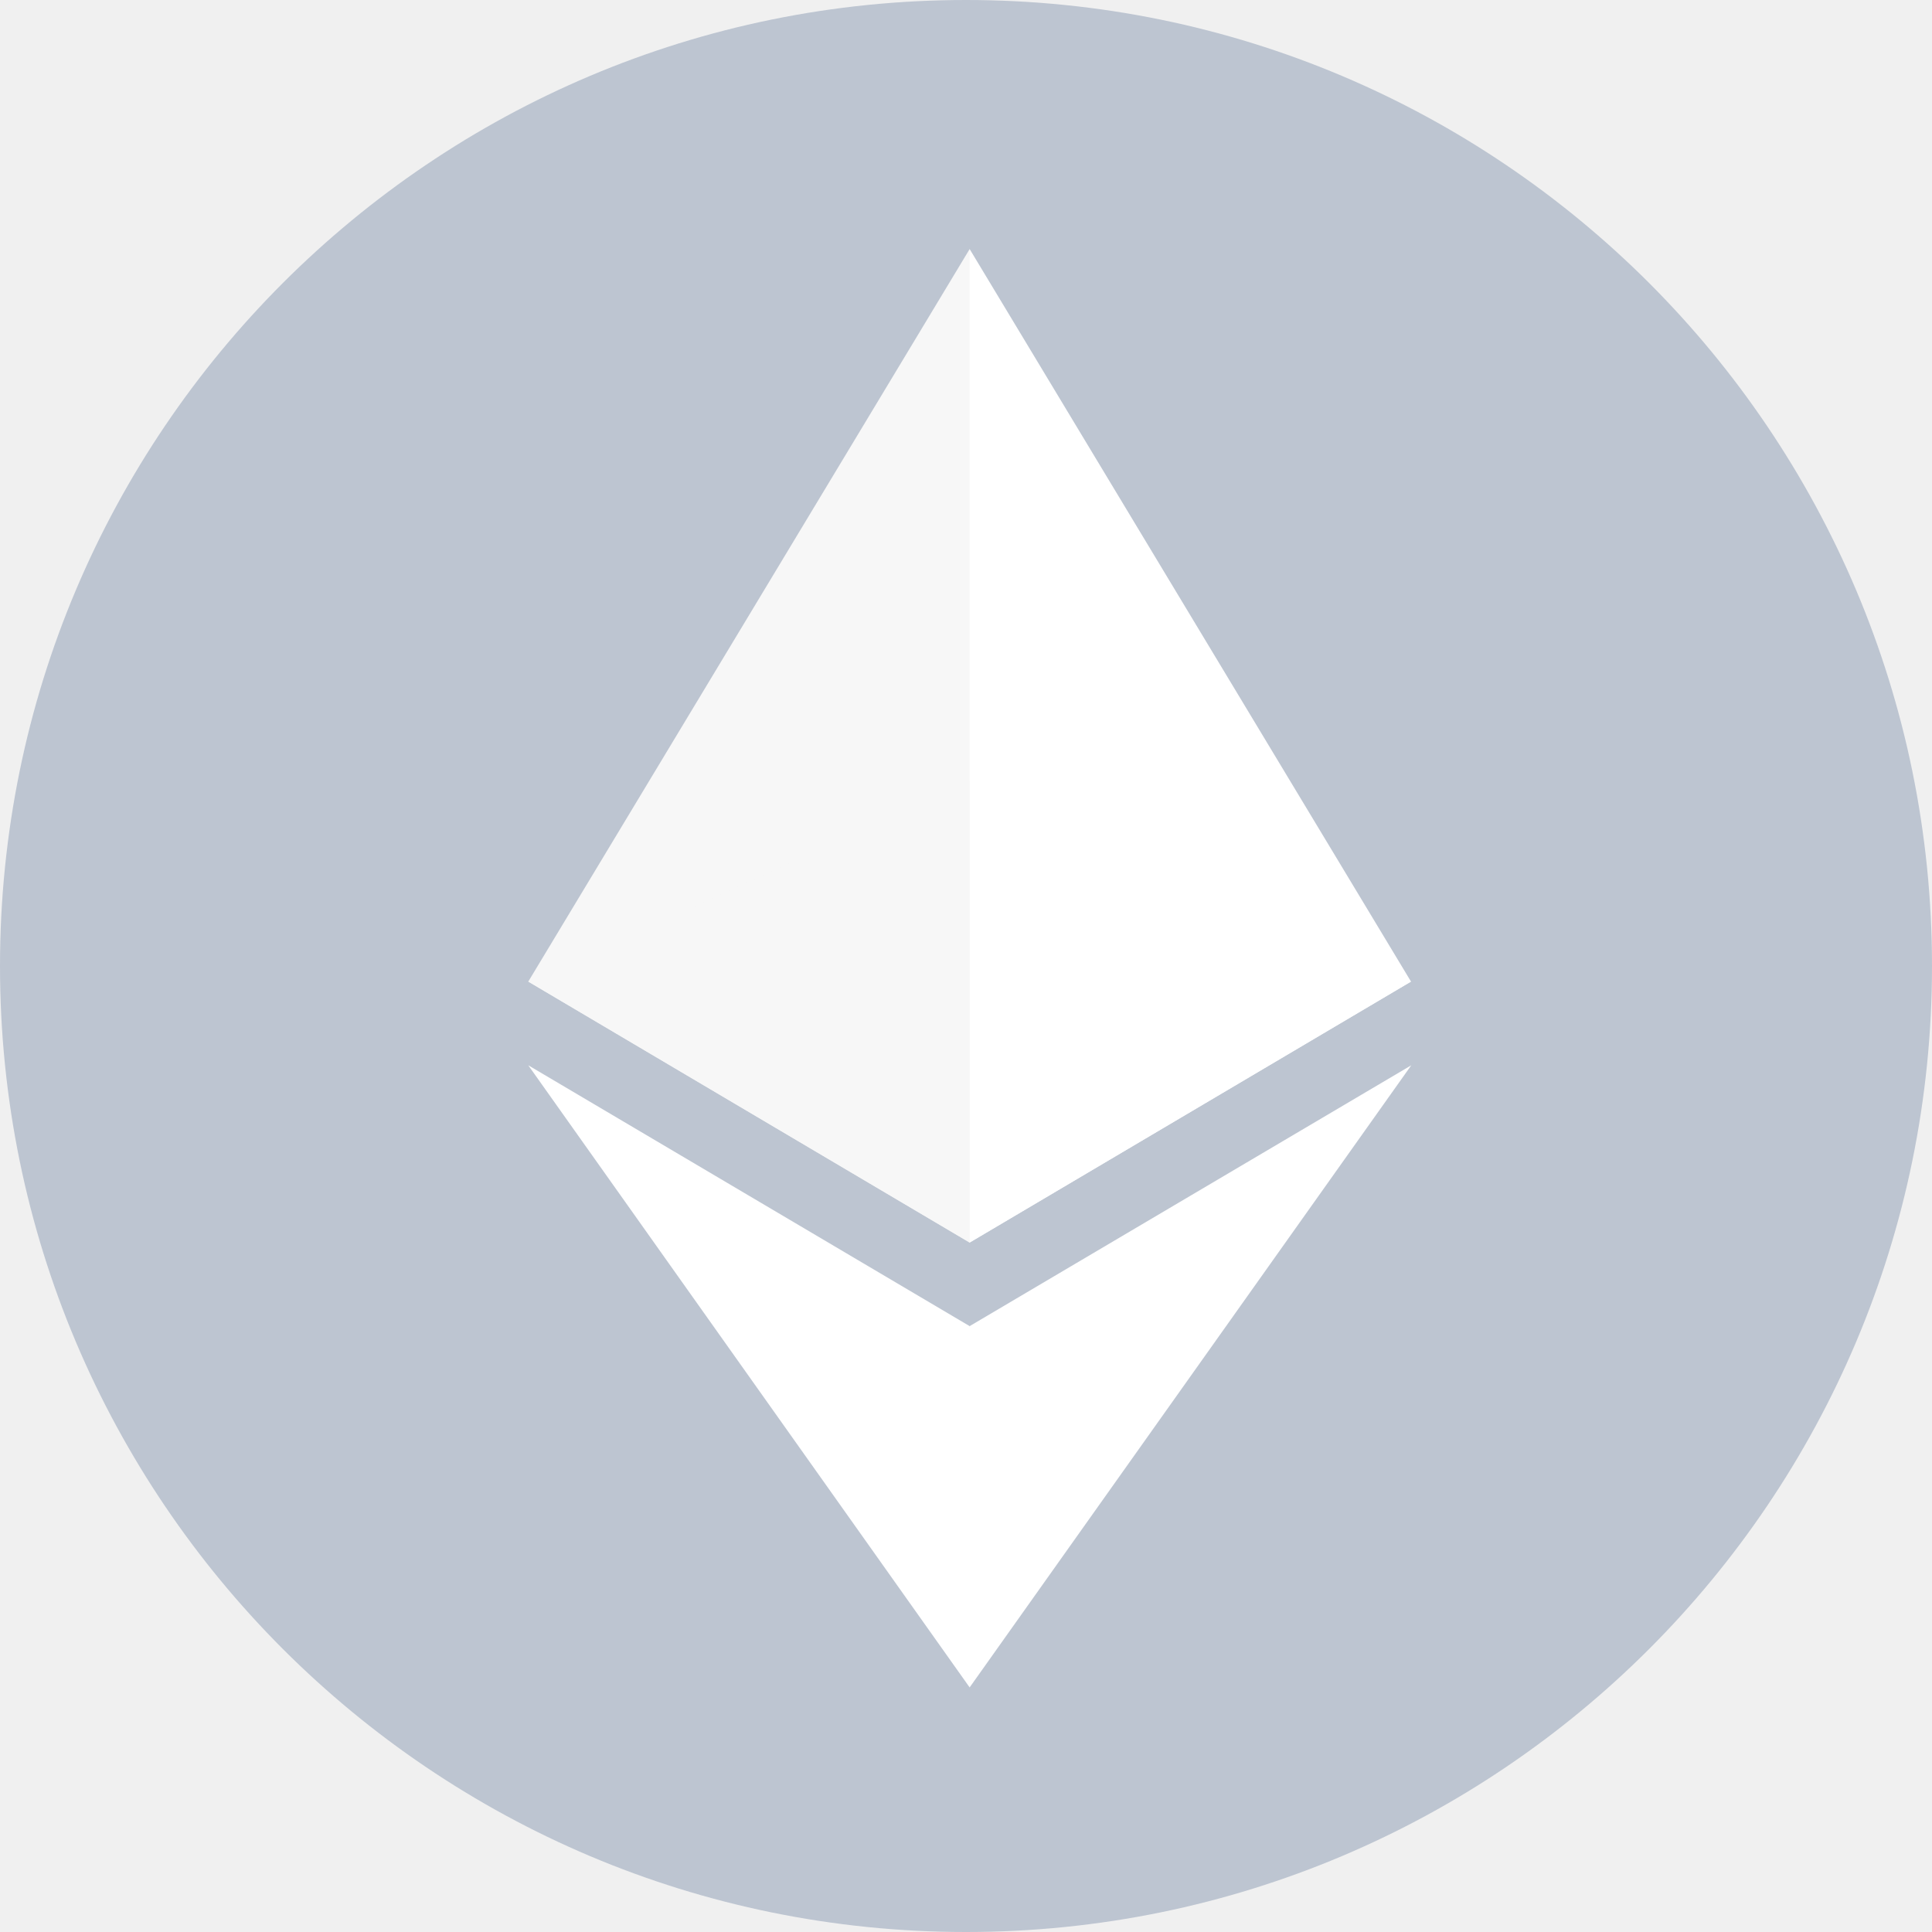
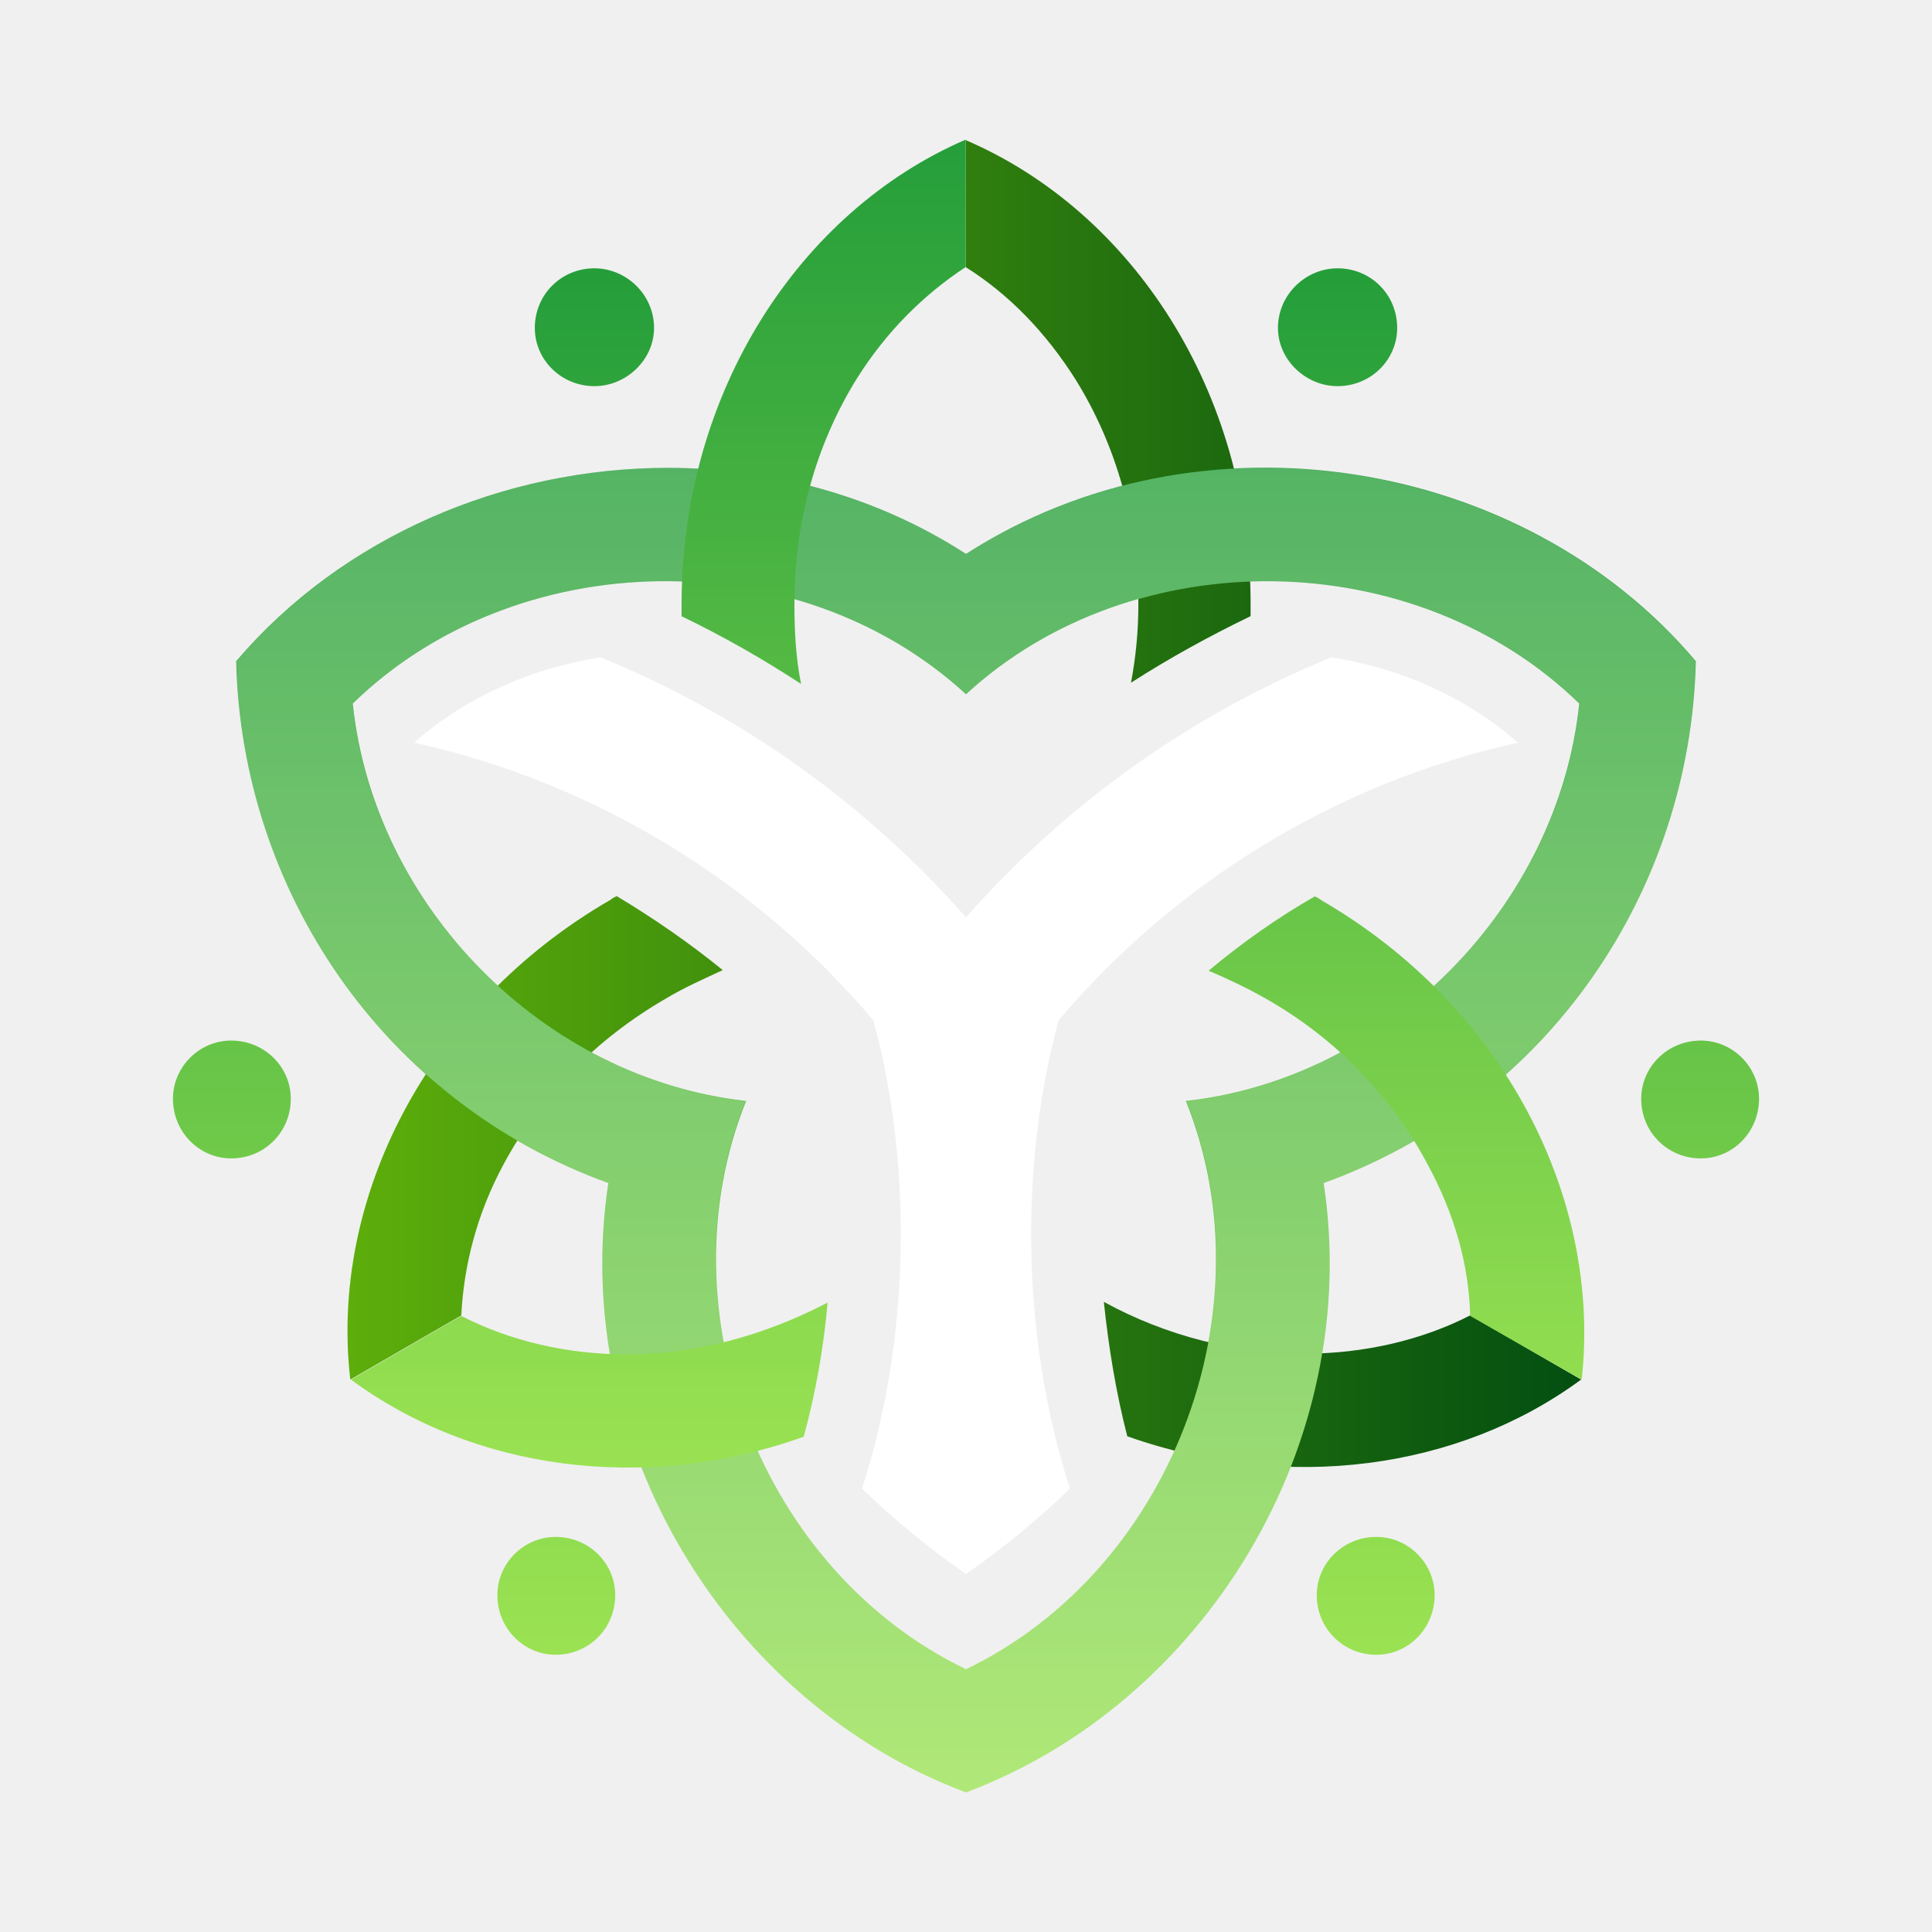
- <svg xmlns="http://www.w3.org/2000/svg" width="256" height="256" viewBox="0 0 256 256" fill="none">
-   <circle cx="128" cy="128" r="128" fill="#BDC5D1" />
-   <path d="M128.482 33L127.205 37.343V163.367L128.482 164.643L186.965 130.064L128.482 33Z" fill="white" />
-   <path d="M128.483 33L70 130.064L128.483 164.643V103.475V33Z" fill="#F7F7F7" />
-   <path d="M128.482 175.719L127.762 176.597V221.49L128.482 223.593L187 141.158L128.482 175.719Z" fill="white" />
-   <path d="M128.483 223.592V175.718L70 141.157L128.483 223.592Z" fill="white" />
-   <path d="M128.482 164.643L186.964 130.064L128.482 103.475V164.643Z" fill="white" />
-   <path d="M70 130.064L128.482 164.643V103.475L70 130.064Z" fill="#F7F7F7" />
+ <svg xmlns="http://www.w3.org/2000/svg" width="100%" height="100%" viewBox="0 0 1080 1080" version="1.1" xml:space="preserve" style="fill-rule:evenodd;clip-rule:evenodd;stroke-linejoin:round;stroke-miterlimit:2;">
+   <rect id="Artboard1" x="0" y="0" width="1080" height="1080" style="fill:none;" />
+   <g id="Artboard11">
+     <g id="Layer-1">
+       <g transform="matrix(689.412,0,0,-689.412,194.441,463.699)">
+         <path d="M0.501,0.456C0.536,0.434 0.566,0.403 0.59,0.365C0.623,0.312 0.641,0.249 0.641,0.183C0.641,0.161 0.639,0.14 0.635,0.119C0.666,0.139 0.699,0.157 0.732,0.173C0.732,0.176 0.732,0.18 0.732,0.183C0.732,0.355 0.636,0.501 0.501,0.559L0.501,0.456ZM0.213,-0.057C0.064,-0.143 -0.015,-0.3 0.002,-0.446L0.092,-0.394C0.094,-0.353 0.105,-0.311 0.126,-0.272C0.156,-0.216 0.201,-0.17 0.258,-0.137C0.273,-0.128 0.289,-0.121 0.304,-0.114C0.277,-0.092 0.248,-0.072 0.218,-0.054C0.216,-0.055 0.214,-0.056 0.213,-0.057ZM0.632,-0.492C0.762,-0.538 0.901,-0.519 1,-0.446L0.91,-0.394C0.871,-0.414 0.824,-0.425 0.776,-0.425L0.776,-0.425C0.721,-0.425 0.664,-0.411 0.613,-0.383C0.617,-0.421 0.623,-0.457 0.632,-0.492Z" style="fill:url(#_Linear1);fill-rule:nonzero;" />
+       </g>
+       <g transform="matrix(0,740.425,740.425,0,540,261.528)">
+         <path d="M0.146,-0.551C0.318,-0.547 0.478,-0.441 0.54,-0.27C0.738,-0.3 0.933,-0.179 1,0C0.933,0.179 0.738,0.3 0.54,0.27C0.478,0.441 0.318,0.547 0.146,0.551C-0.008,0.421 -0.049,0.177 0.065,0C0.021,-0.068 0,-0.147 -0,-0.225C-0,-0.349 0.052,-0.471 0.146,-0.551ZM0.178,0.463C0.331,0.447 0.461,0.319 0.478,0.166C0.637,0.23 0.833,0.154 0.907,0C0.833,-0.154 0.637,-0.23 0.478,-0.166C0.461,-0.319 0.331,-0.447 0.178,-0.463C0.058,-0.34 0.054,-0.127 0.171,0C0.054,0.127 0.058,0.34 0.178,0.463Z" style="fill:url(#_Linear2);fill-rule:nonzero;" />
+       </g>
+       <g transform="matrix(0,775.035,775.035,0,540,149.985)">
+         <path d="M0.043,0.225C0.066,0.225 0.085,0.245 0.085,0.268C0.085,0.292 0.066,0.311 0.043,0.311C0.019,0.311 -0,0.292 -0,0.268C-0,0.245 0.019,0.225 0.043,0.225ZM0.043,-0.311C0.066,-0.311 0.085,-0.292 0.085,-0.268C0.085,-0.245 0.066,-0.225 0.043,-0.225C0.019,-0.225 -0,-0.245 -0,-0.268C-0,-0.292 0.019,-0.311 0.043,-0.311ZM0.599,0.487C0.623,0.487 0.642,0.506 0.642,0.53C0.642,0.553 0.623,0.572 0.599,0.572C0.576,0.572 0.557,0.553 0.557,0.53C0.557,0.506 0.576,0.487 0.599,0.487ZM0.599,-0.572C0.623,-0.572 0.642,-0.553 0.642,-0.53C0.642,-0.506 0.623,-0.487 0.599,-0.487C0.576,-0.487 0.557,-0.506 0.557,-0.53C0.557,-0.553 0.576,-0.572 0.599,-0.572ZM0.957,0.253C0.981,0.253 1,0.272 1,0.296C1,0.319 0.981,0.338 0.957,0.338C0.934,0.338 0.915,0.319 0.915,0.296C0.915,0.272 0.934,0.253 0.957,0.253ZM0.957,-0.338C0.981,-0.338 1,-0.319 1,-0.296C1,-0.272 0.981,-0.253 0.957,-0.253C0.934,-0.253 0.915,-0.272 0.915,-0.296C0.915,-0.319 0.934,-0.338 0.957,-0.338Z" style="fill:url(#_Linear3);fill-rule:nonzero;" />
+       </g>
+       <g transform="matrix(1.40451,0,0,1.40451,591.728,676.935)">
+         <path d="M0,-75.851C-16.009,-16.578 -14.274,52.438 4.56,110.49C-8.29,122.889 -22.13,134.269 -36.83,144.5C-51.53,134.269 -65.37,122.889 -78.22,110.49C-59.385,52.44 -57.65,-16.58 -73.66,-75.851C-120.11,-130.65 -183.87,-170.31 -256.49,-186.391C-235.75,-204.69 -209.66,-216.031 -182.32,-220.351C-126.06,-197.431 -76.36,-161.73 -36.83,-116.851C2.7,-161.73 52.4,-197.431 108.66,-220.351C136,-216.031 162.09,-204.69 182.83,-186.391C110.21,-170.31 46.45,-130.65 0,-75.851" style="fill:white;fill-rule:nonzero;" />
+       </g>
+       <g transform="matrix(1.40451,0,0,1.40451,-331.006,-218.437)">
+         <clipPath id="_clip4">
+           <path d="M329.778,418.836C331.538,509.266 387.898,593.516 477.848,626.496C462.131,731.048 525.676,833.69 620.148,868.906C714.615,833.701 778.171,731.034 762.448,626.496C852.398,593.516 908.758,509.266 910.518,418.836C842.054,337.636 713.202,315.944 620.148,376.066C584.042,352.742 542.553,341.731 501.297,341.73C436.207,341.73 371.69,369.137 329.778,418.836ZM864.318,435.666C856.03,515.992 788.362,584.622 707.888,593.836C741.474,677.419 701.303,780.839 620.148,819.746C538.993,780.839 498.822,677.419 532.409,593.836C451.933,584.622 384.267,515.992 375.978,435.666C440.972,372.082 553.28,370.403 620.148,432.106C687.016,370.403 799.325,372.082 864.318,435.666Z" clip-rule="nonzero" />
+         </clipPath>
+         <g clip-path="url(#_clip4)">
+           <g opacity="0.22">
+             <g>
+               <g transform="matrix(-1,0,0,1,804.42,624.577)">
+                 <path d="M0,-94.456C-26.083,-94.456 -47.228,-73.311 -47.228,-47.228C-47.228,-21.145 -26.083,0 0,0C26.083,0 47.228,-21.145 47.228,-47.228C47.228,-73.311 26.083,-94.456 0,-94.456" style="fill:rgb(0,148,68);" />
+               </g>
+               <g transform="matrix(-1,0,0,1,532.552,416.774)">
+                 <path d="M0,-94.456C-26.083,-94.456 -47.228,-73.311 -47.228,-47.228C-47.228,-21.145 -26.083,0 0,0C26.083,0 47.228,-21.145 47.228,-47.228C47.228,-73.311 26.083,-94.456 0,-94.456" style="fill:rgb(0,148,68);" />
+               </g>
+               <g transform="matrix(-1,0,0,1,510.376,759.278)">
+                 <path d="M0,-94.456C-26.083,-94.456 -47.228,-73.311 -47.228,-47.228C-47.228,-21.144 -26.083,0 0,0C26.083,0 47.228,-21.144 47.228,-47.228C47.228,-73.311 26.083,-94.456 0,-94.456" style="fill:rgb(0,148,68);" />
+               </g>
+               <g transform="matrix(0.998716,0,0,0.999908,-48.1944,-189.635)">
+                 <rect x="284.233" y="345.192" width="769.938" height="769.02" style="fill:white;" />
+               </g>
+             </g>
+           </g>
+         </g>
+       </g>
+       <g transform="matrix(0,-742.149,-742.149,0,550.96,820.196)">
+         <path d="M0.65,0.229C0.647,0.229 0.644,0.229 0.641,0.229C0.626,0.198 0.609,0.168 0.59,0.139C0.61,0.143 0.63,0.144 0.65,0.144C0.712,0.144 0.77,0.128 0.82,0.097C0.855,0.075 0.883,0.047 0.904,0.015L1,0.015C0.946,0.14 0.81,0.229 0.65,0.229ZM0.374,-0.168C0.368,-0.182 0.361,-0.197 0.353,-0.211C0.323,-0.264 0.279,-0.306 0.228,-0.333C0.191,-0.353 0.153,-0.364 0.114,-0.365L0.066,-0.449C0.202,-0.464 0.347,-0.391 0.427,-0.253C0.428,-0.252 0.429,-0.25 0.43,-0.248C0.414,-0.22 0.395,-0.193 0.374,-0.168ZM0.085,0.27C0.085,0.315 0.095,0.358 0.114,0.395L0.066,0.478C-0.002,0.386 -0.02,0.257 0.023,0.137C0.056,0.128 0.09,0.122 0.124,0.119C0.099,0.167 0.085,0.219 0.085,0.27Z" style="fill:url(#_Linear5);fill-rule:nonzero;" />
+       </g>
+     </g>
+   </g>
+   <defs>
+     <linearGradient id="_Linear1" x1="0" y1="0" x2="1" y2="0" gradientUnits="userSpaceOnUse" gradientTransform="matrix(1,0,0,-1,0,0.0211456)">
+       <stop offset="0" style="stop-color:rgb(93,174,11);stop-opacity:1" />
+       <stop offset="1" style="stop-color:rgb(3,79,17);stop-opacity:1" />
+     </linearGradient>
+     <linearGradient id="_Linear2" x1="0" y1="0" x2="1" y2="0" gradientUnits="userSpaceOnUse" gradientTransform="matrix(1,0,0,-1,0,2.70498e-07)">
+       <stop offset="0" style="stop-color:rgb(37,158,58);stop-opacity:1" />
+       <stop offset="1" style="stop-color:rgb(154,226,82);stop-opacity:1" />
+     </linearGradient>
+     <linearGradient id="_Linear3" x1="0" y1="0" x2="1" y2="0" gradientUnits="userSpaceOnUse" gradientTransform="matrix(1,0,0,-1,0,2.58419e-07)">
+       <stop offset="0" style="stop-color:rgb(37,158,58);stop-opacity:1" />
+       <stop offset="1" style="stop-color:rgb(154,226,82);stop-opacity:1" />
+     </linearGradient>
+     <linearGradient id="_Linear5" x1="0" y1="0" x2="1" y2="0" gradientUnits="userSpaceOnUse" gradientTransform="matrix(1,0,0,-1,0,0.0137697)">
+       <stop offset="0" style="stop-color:rgb(154,226,82);stop-opacity:1" />
+       <stop offset="1" style="stop-color:rgb(37,158,58);stop-opacity:1" />
+     </linearGradient>
+   </defs>
</svg>
